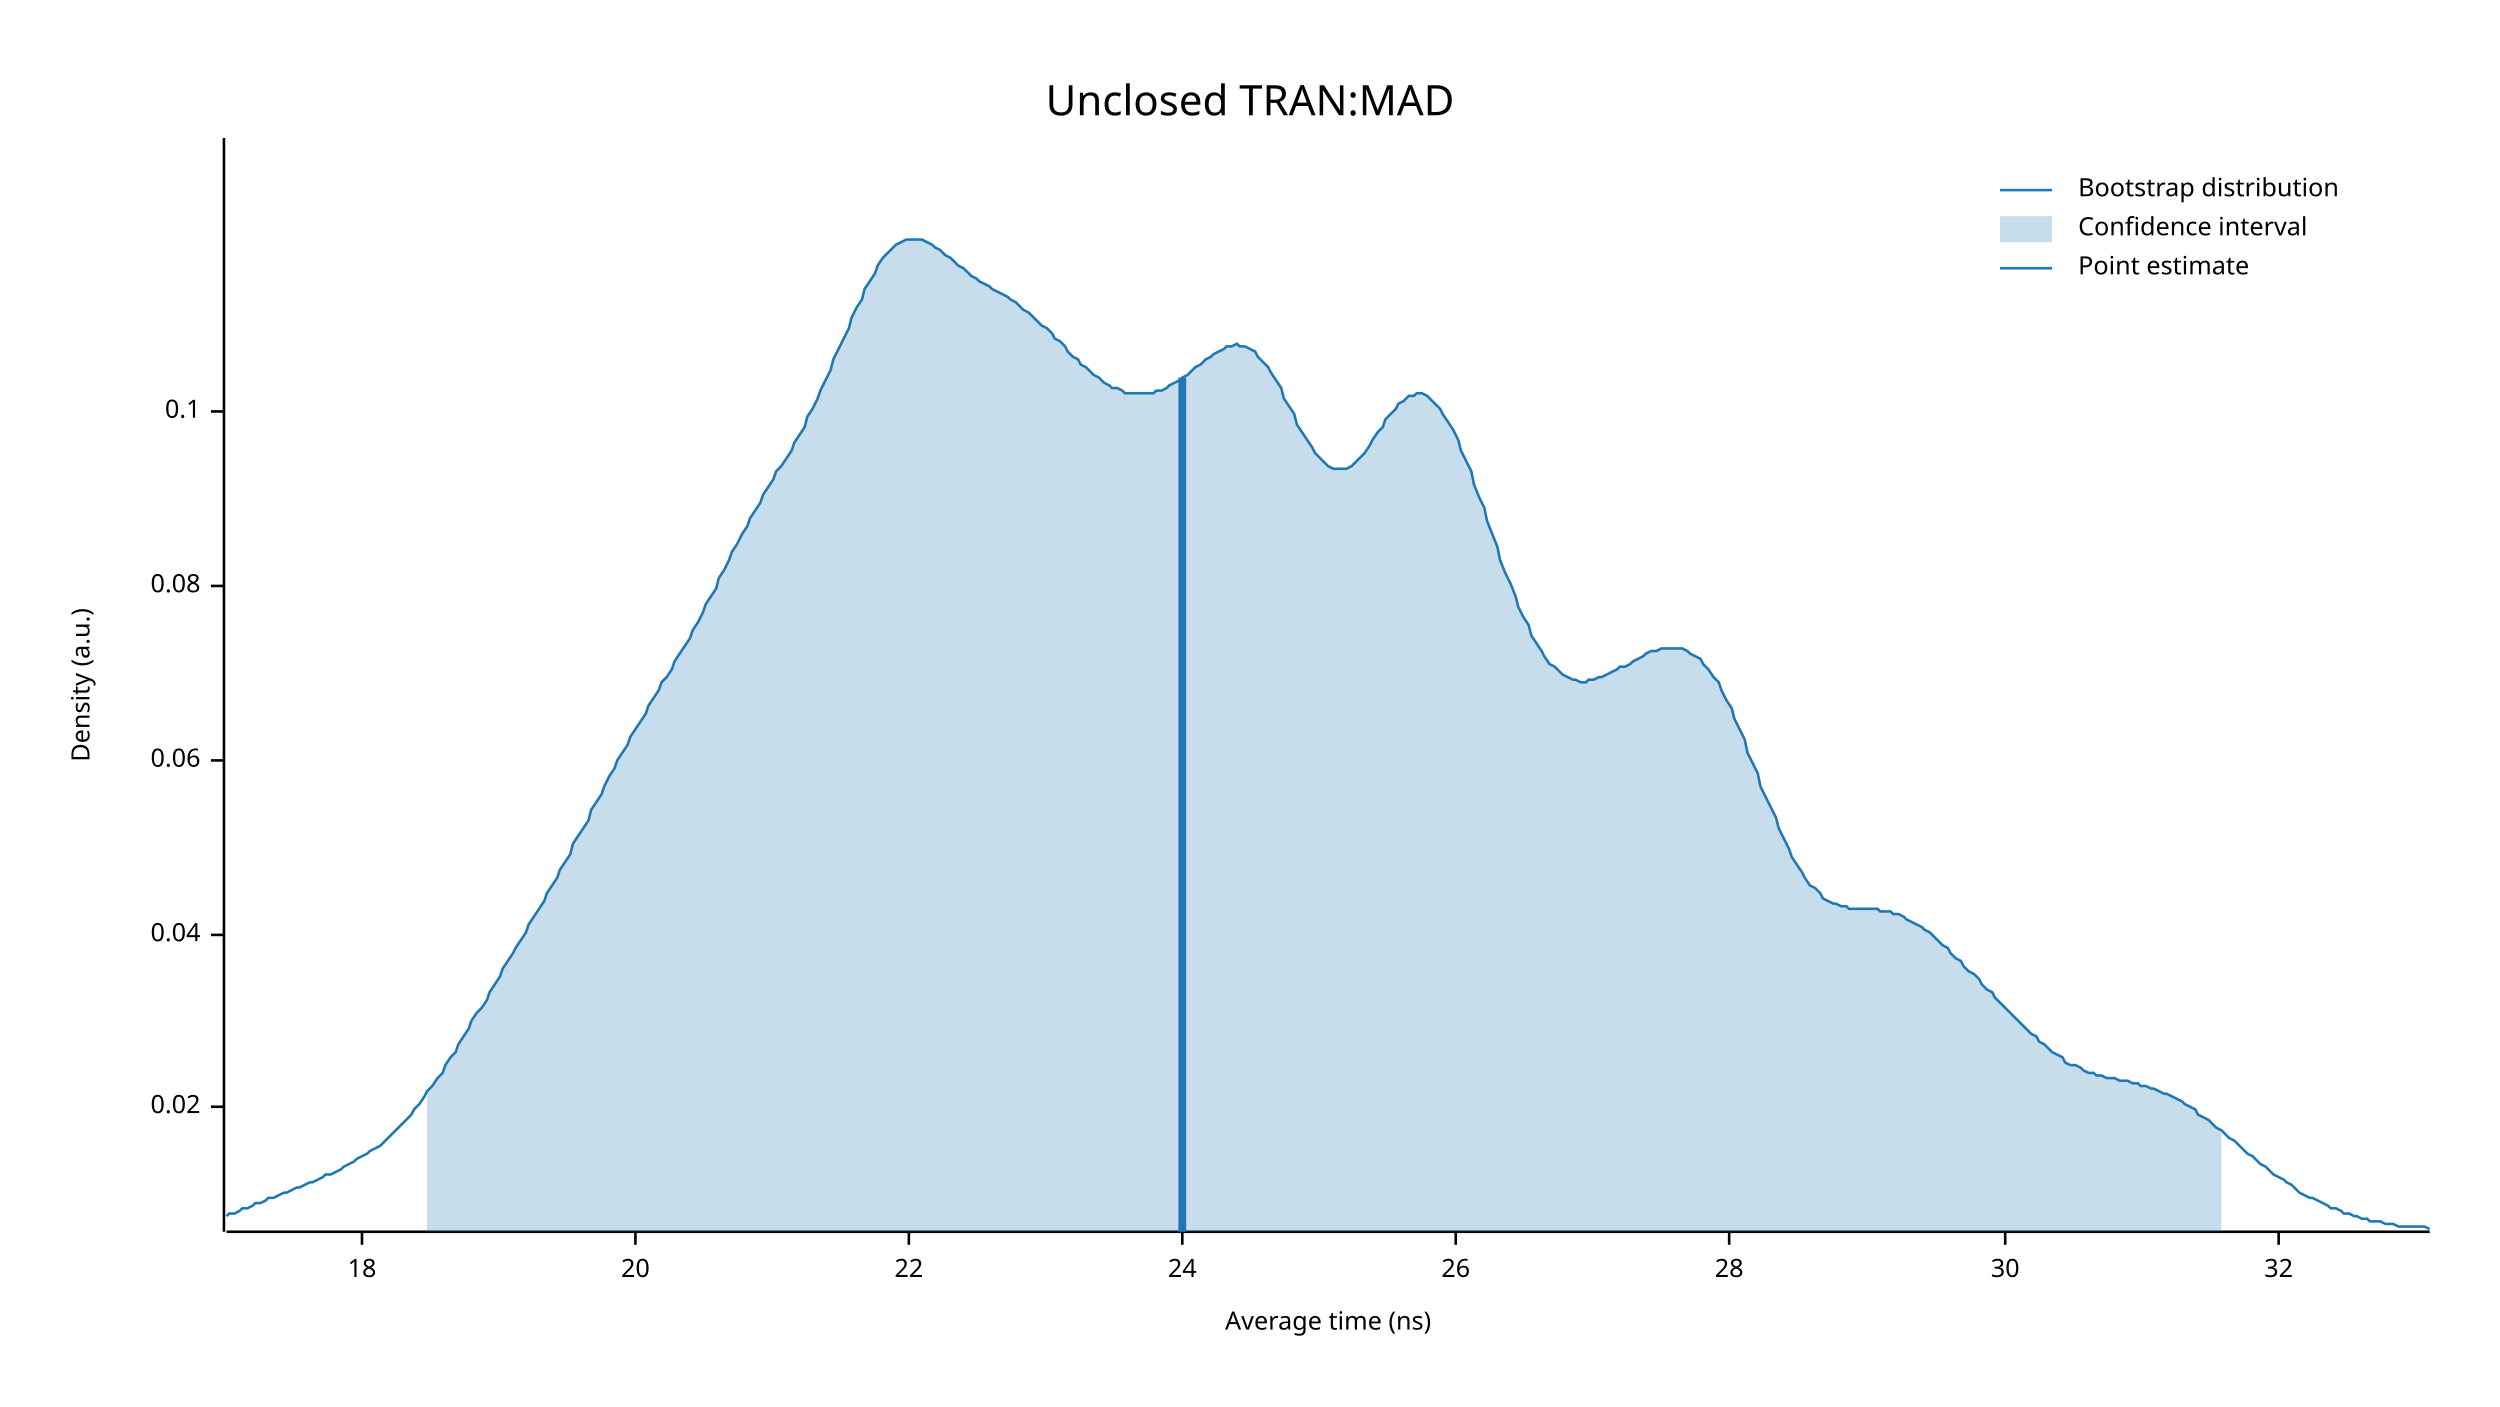
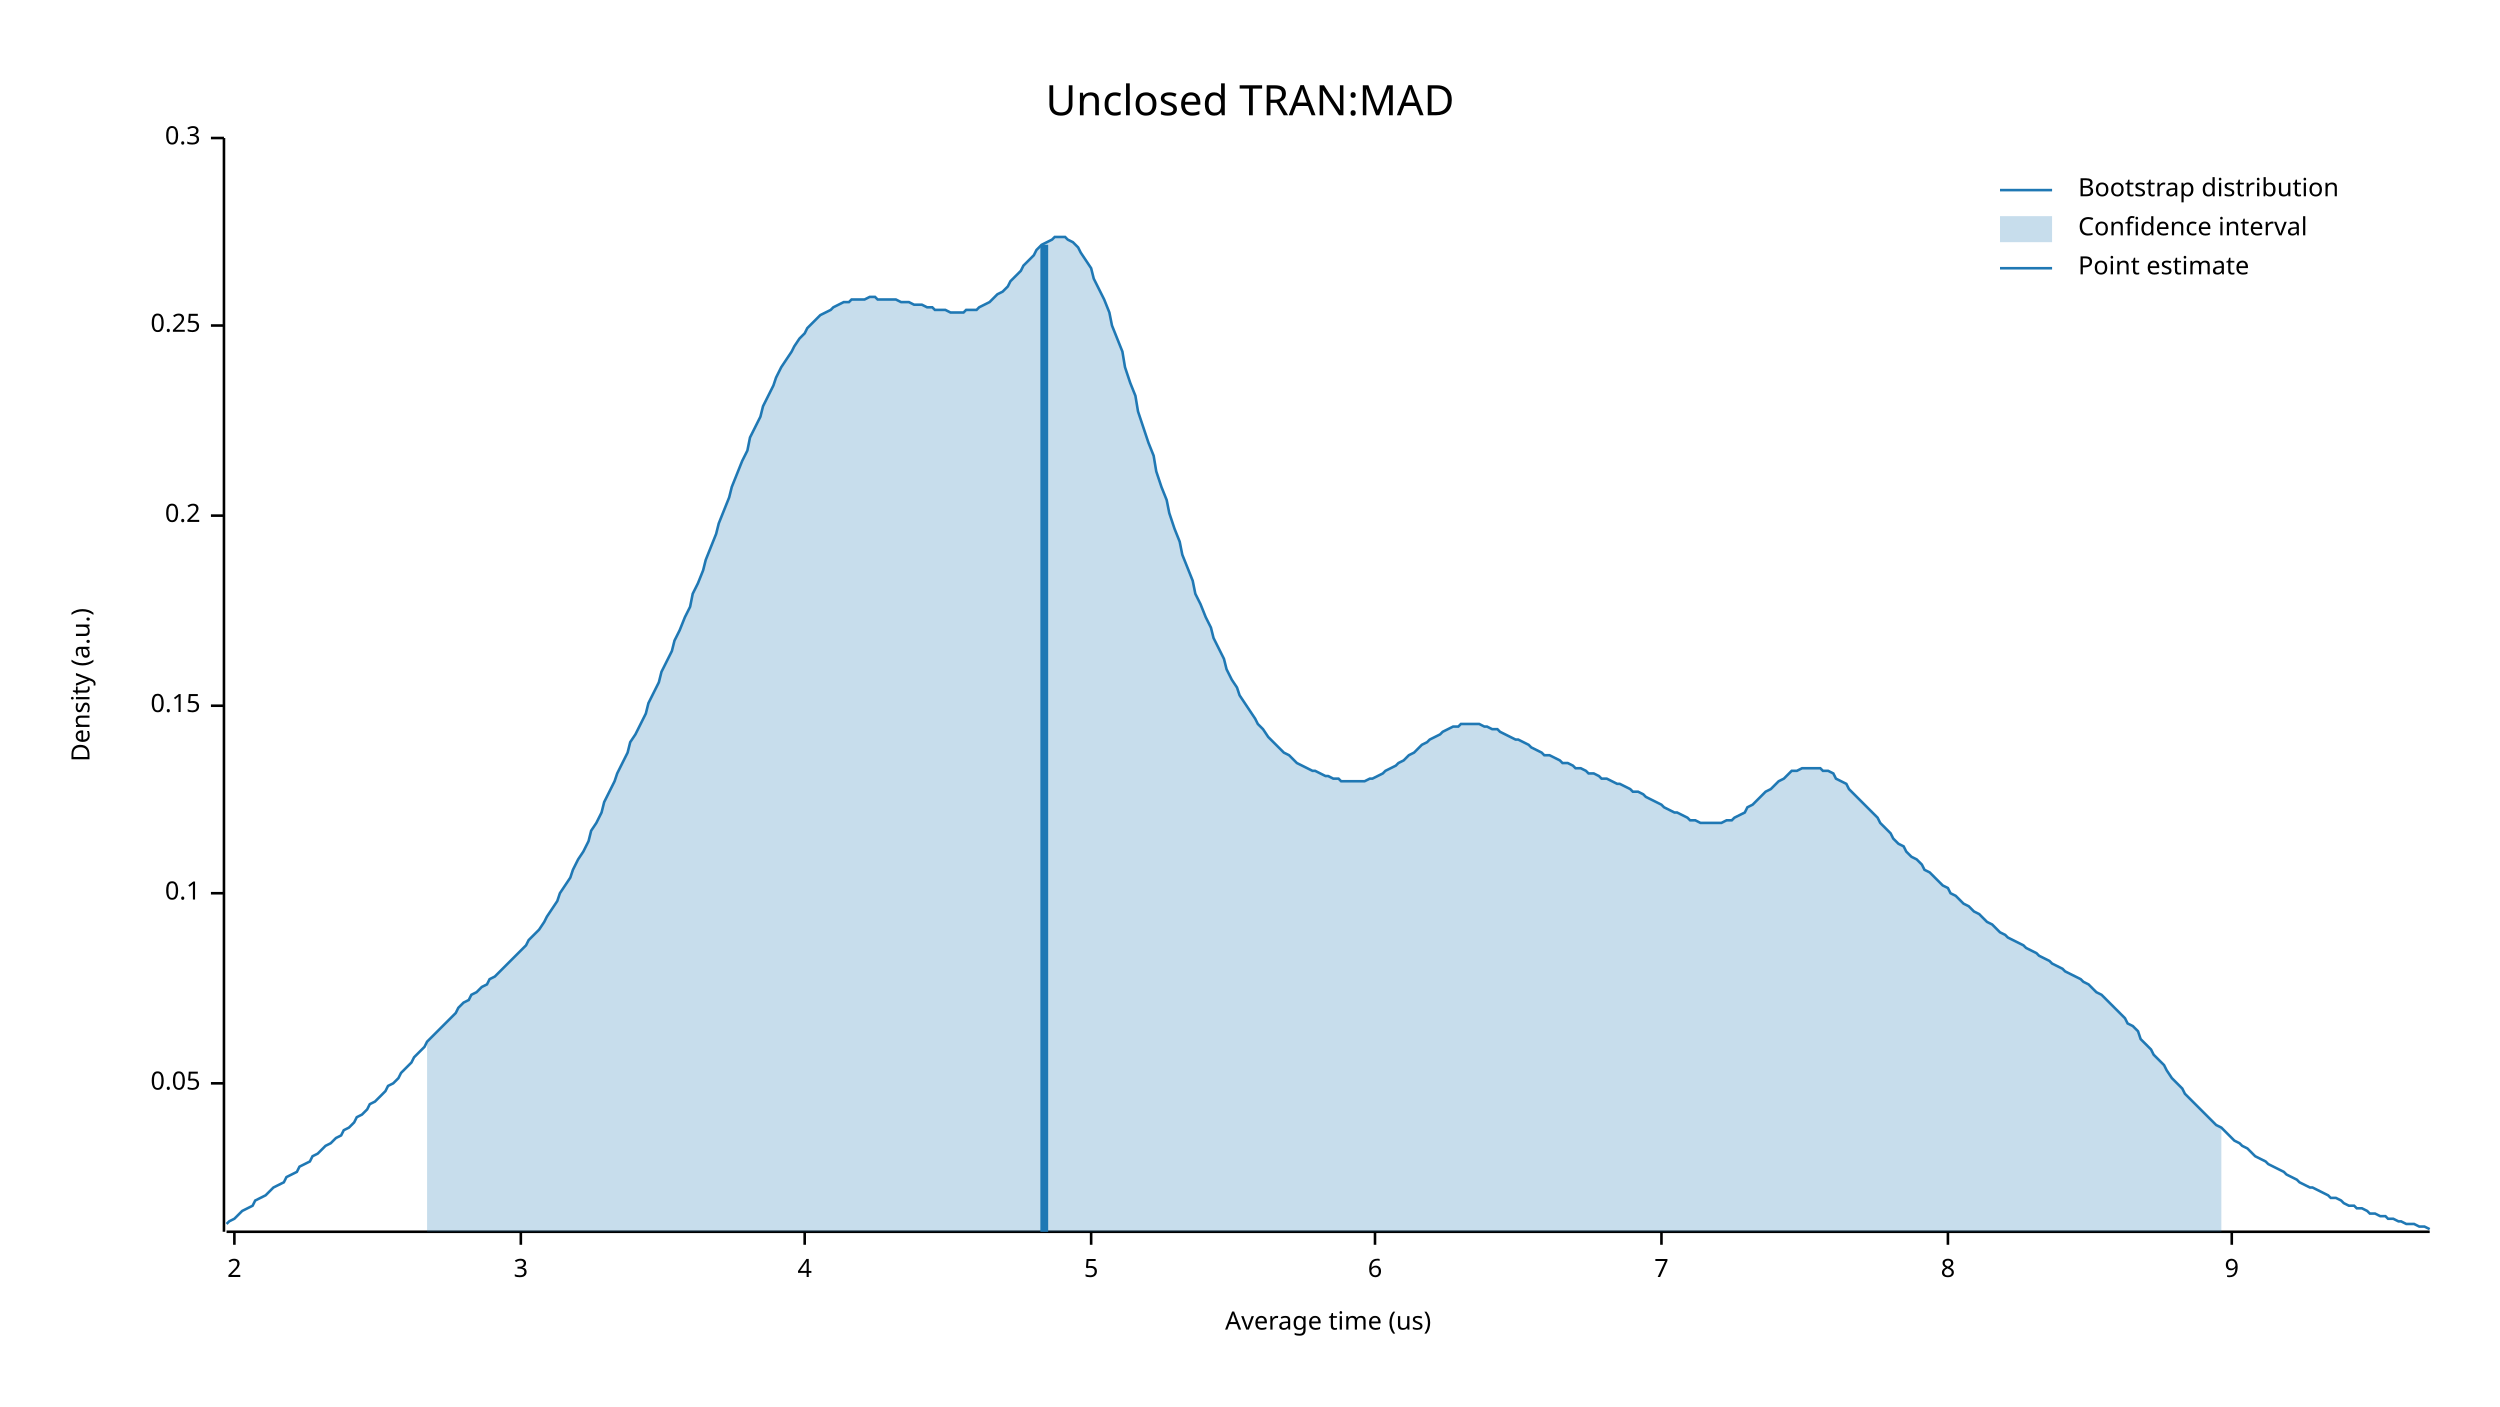
<svg xmlns="http://www.w3.org/2000/svg" width="960" height="540" viewBox="0 0 960 540">
  <text x="480" y="32" dy="0.76em" text-anchor="middle" font-family="sans-serif" font-size="16.129" opacity="1" fill="#000000">
Unclosed TRAN:MAD
</text>
  <text x="27" y="263" dy="0.76em" text-anchor="middle" font-family="sans-serif" font-size="9.677" opacity="1" fill="#000000" transform="rotate(270, 27, 263)">
Density (a.u.)
</text>
  <text x="510" y="513" dy="-0.5ex" text-anchor="middle" font-family="sans-serif" font-size="9.677" opacity="1" fill="#000000">
- Average time (ns)
+ Average time (us)
</text>
  <polyline fill="none" opacity="1" stroke="#000000" stroke-width="1" points="86,53 86,473 " />
-   <text x="77" y="425" dy="0.5ex" text-anchor="end" font-family="sans-serif" font-size="9.677" opacity="1" fill="#000000">
- 0.02
+   <text x="77" y="416" dy="0.5ex" text-anchor="end" font-family="sans-serif" font-size="9.677" opacity="1" fill="#000000">
+ 0.05
</text>
-   <polyline fill="none" opacity="1" stroke="#000000" stroke-width="1" points="81,425 86,425 " />
-   <text x="77" y="359" dy="0.5ex" text-anchor="end" font-family="sans-serif" font-size="9.677" opacity="1" fill="#000000">
- 0.04
- </text>
-   <polyline fill="none" opacity="1" stroke="#000000" stroke-width="1" points="81,359 86,359 " />
-   <text x="77" y="292" dy="0.5ex" text-anchor="end" font-family="sans-serif" font-size="9.677" opacity="1" fill="#000000">
- 0.06
- </text>
-   <polyline fill="none" opacity="1" stroke="#000000" stroke-width="1" points="81,292 86,292 " />
-   <text x="77" y="225" dy="0.5ex" text-anchor="end" font-family="sans-serif" font-size="9.677" opacity="1" fill="#000000">
- 0.08
- </text>
-   <polyline fill="none" opacity="1" stroke="#000000" stroke-width="1" points="81,225 86,225 " />
-   <text x="77" y="158" dy="0.5ex" text-anchor="end" font-family="sans-serif" font-size="9.677" opacity="1" fill="#000000">
+   <polyline fill="none" opacity="1" stroke="#000000" stroke-width="1" points="81,416 86,416 " />
+   <text x="77" y="343" dy="0.5ex" text-anchor="end" font-family="sans-serif" font-size="9.677" opacity="1" fill="#000000">
0.1
</text>
-   <polyline fill="none" opacity="1" stroke="#000000" stroke-width="1" points="81,158 86,158 " />
+   <polyline fill="none" opacity="1" stroke="#000000" stroke-width="1" points="81,343 86,343 " />
+   <text x="77" y="271" dy="0.5ex" text-anchor="end" font-family="sans-serif" font-size="9.677" opacity="1" fill="#000000">
+ 0.15
+ </text>
+   <polyline fill="none" opacity="1" stroke="#000000" stroke-width="1" points="81,271 86,271 " />
+   <text x="77" y="198" dy="0.5ex" text-anchor="end" font-family="sans-serif" font-size="9.677" opacity="1" fill="#000000">
+ 0.2
+ </text>
+   <polyline fill="none" opacity="1" stroke="#000000" stroke-width="1" points="81,198 86,198 " />
+   <text x="77" y="125" dy="0.5ex" text-anchor="end" font-family="sans-serif" font-size="9.677" opacity="1" fill="#000000">
+ 0.25
+ </text>
+   <polyline fill="none" opacity="1" stroke="#000000" stroke-width="1" points="81,125 86,125 " />
+   <text x="77" y="53" dy="0.5ex" text-anchor="end" font-family="sans-serif" font-size="9.677" opacity="1" fill="#000000">
+ 0.3
+ </text>
+   <polyline fill="none" opacity="1" stroke="#000000" stroke-width="1" points="81,53 86,53 " />
  <polyline fill="none" opacity="1" stroke="#000000" stroke-width="1" points="87,473 933,473 " />
-   <text x="139" y="483" dy="0.76em" text-anchor="middle" font-family="sans-serif" font-size="9.677" opacity="1" fill="#000000">
- 18
+   <text x="90" y="483" dy="0.76em" text-anchor="middle" font-family="sans-serif" font-size="9.677" opacity="1" fill="#000000">
+ 2
</text>
-   <polyline fill="none" opacity="1" stroke="#000000" stroke-width="1" points="139,473 139,478 " />
-   <text x="244" y="483" dy="0.76em" text-anchor="middle" font-family="sans-serif" font-size="9.677" opacity="1" fill="#000000">
- 20
+   <polyline fill="none" opacity="1" stroke="#000000" stroke-width="1" points="90,473 90,478 " />
+   <text x="200" y="483" dy="0.76em" text-anchor="middle" font-family="sans-serif" font-size="9.677" opacity="1" fill="#000000">
+ 3
</text>
-   <polyline fill="none" opacity="1" stroke="#000000" stroke-width="1" points="244,473 244,478 " />
-   <text x="349" y="483" dy="0.76em" text-anchor="middle" font-family="sans-serif" font-size="9.677" opacity="1" fill="#000000">
- 22
+   <polyline fill="none" opacity="1" stroke="#000000" stroke-width="1" points="200,473 200,478 " />
+   <text x="309" y="483" dy="0.76em" text-anchor="middle" font-family="sans-serif" font-size="9.677" opacity="1" fill="#000000">
+ 4
</text>
-   <polyline fill="none" opacity="1" stroke="#000000" stroke-width="1" points="349,473 349,478 " />
-   <text x="454" y="483" dy="0.76em" text-anchor="middle" font-family="sans-serif" font-size="9.677" opacity="1" fill="#000000">
- 24
+   <polyline fill="none" opacity="1" stroke="#000000" stroke-width="1" points="309,473 309,478 " />
+   <text x="419" y="483" dy="0.76em" text-anchor="middle" font-family="sans-serif" font-size="9.677" opacity="1" fill="#000000">
+ 5
</text>
-   <polyline fill="none" opacity="1" stroke="#000000" stroke-width="1" points="454,473 454,478 " />
-   <text x="559" y="483" dy="0.76em" text-anchor="middle" font-family="sans-serif" font-size="9.677" opacity="1" fill="#000000">
- 26
+   <polyline fill="none" opacity="1" stroke="#000000" stroke-width="1" points="419,473 419,478 " />
+   <text x="528" y="483" dy="0.76em" text-anchor="middle" font-family="sans-serif" font-size="9.677" opacity="1" fill="#000000">
+ 6
</text>
-   <polyline fill="none" opacity="1" stroke="#000000" stroke-width="1" points="559,473 559,478 " />
-   <text x="664" y="483" dy="0.76em" text-anchor="middle" font-family="sans-serif" font-size="9.677" opacity="1" fill="#000000">
- 28
+   <polyline fill="none" opacity="1" stroke="#000000" stroke-width="1" points="528,473 528,478 " />
+   <text x="638" y="483" dy="0.76em" text-anchor="middle" font-family="sans-serif" font-size="9.677" opacity="1" fill="#000000">
+ 7
</text>
-   <polyline fill="none" opacity="1" stroke="#000000" stroke-width="1" points="664,473 664,478 " />
-   <text x="770" y="483" dy="0.76em" text-anchor="middle" font-family="sans-serif" font-size="9.677" opacity="1" fill="#000000">
- 30
+   <polyline fill="none" opacity="1" stroke="#000000" stroke-width="1" points="638,473 638,478 " />
+   <text x="748" y="483" dy="0.76em" text-anchor="middle" font-family="sans-serif" font-size="9.677" opacity="1" fill="#000000">
+ 8
</text>
-   <polyline fill="none" opacity="1" stroke="#000000" stroke-width="1" points="770,473 770,478 " />
-   <text x="875" y="483" dy="0.76em" text-anchor="middle" font-family="sans-serif" font-size="9.677" opacity="1" fill="#000000">
- 32
+   <polyline fill="none" opacity="1" stroke="#000000" stroke-width="1" points="748,473 748,478 " />
+   <text x="857" y="483" dy="0.76em" text-anchor="middle" font-family="sans-serif" font-size="9.677" opacity="1" fill="#000000">
+ 9
</text>
-   <polyline fill="none" opacity="1" stroke="#000000" stroke-width="1" points="875,473 875,478 " />
-   <polyline fill="none" opacity="1" stroke="#1F78B4" stroke-width="1" points="87,467 88,466 90,466 92,465 93,464 95,464 97,463 98,462 100,462 102,461 103,460 105,460 107,459 109,458 110,458 112,457 114,456 115,456 117,455 119,454 120,454 122,453 124,452 125,451 127,451 129,450 131,449 132,448 134,447 136,446 137,445 139,444 141,443 142,442 144,441 146,440 148,438 149,437 151,435 153,433 154,432 156,430 158,428 159,426 161,424 163,421 164,419 166,417 168,414 170,412 171,409 173,406 175,404 176,401 178,398 180,395 181,392 183,389 185,387 187,384 188,381 190,378 192,375 193,372 195,369 197,366 198,364 200,361 202,358 203,355 205,352 207,349 209,346 210,343 212,340 214,337 215,334 217,331 219,328 220,324 222,321 224,318 226,315 227,311 229,308 231,305 232,302 234,298 236,295 237,292 239,289 241,286 242,283 244,280 246,277 248,274 249,271 251,268 253,265 254,262 256,260 258,257 259,254 261,251 263,248 265,245 266,242 268,239 270,235 271,232 273,229 275,226 276,222 278,219 280,215 281,212 283,209 285,205 287,202 288,199 290,196 292,193 293,190 295,187 297,184 298,181 300,179 302,176 304,173 305,170 307,167 309,164 310,160 312,157 314,153 315,150 317,146 319,142 320,138 322,134 324,130 326,126 327,122 329,118 331,115 332,111 334,108 336,105 337,102 339,99 341,97 343,95 344,94 346,93 348,92 349,92 351,92 353,92 354,92 356,93 358,94 359,95 361,96 363,98 365,99 366,100 368,102 370,103 371,104 373,106 375,107 376,108 378,109 380,110 381,111 383,112 385,113 387,114 388,115 390,116 392,118 393,119 395,120 397,122 398,123 400,125 402,126 404,128 405,130 407,131 409,133 410,135 412,137 414,138 415,140 417,141 419,143 420,144 422,145 424,147 426,148 427,149 429,149 431,150 432,151 434,151 436,151 437,151 439,151 441,151 443,151 444,150 446,150 448,149 449,148 451,147 453,146 454,145 456,144 458,142 459,141 461,140 463,138 465,137 466,136 468,135 470,134 471,133 473,133 475,132 476,133 478,133 480,134 482,135 483,137 485,139 487,141 488,143 490,146 492,149 493,153 495,156 497,159 498,163 500,166 502,169 504,172 505,174 507,176 509,178 510,179 512,180 514,180 515,180 517,180 519,179 521,177 522,176 524,174 526,171 527,169 529,166 531,164 532,161 534,159 536,157 537,155 539,154 541,152 543,152 544,151 546,151 548,152 549,153 551,155 553,157 554,159 556,162 558,165 560,169 561,173 563,177 565,181 566,186 568,191 570,195 571,200 573,205 575,210 576,215 578,220 580,224 582,229 583,233 585,237 587,240 588,244 590,247 592,250 593,252 595,255 597,256 599,258 600,259 602,260 604,261 605,261 607,262 609,262 610,261 612,261 614,260 615,260 617,259 619,258 621,257 622,256 624,256 626,255 627,254 629,253 631,252 632,251 634,250 636,250 638,249 639,249 641,249 643,249 644,249 646,249 648,250 649,251 651,252 653,253 654,255 656,257 658,260 660,262 661,265 663,269 665,272 666,276 668,280 670,284 671,289 673,293 675,297 676,302 678,306 680,310 682,314 683,318 685,322 687,326 688,329 690,332 692,335 693,337 695,340 697,341 699,343 700,345 702,346 704,347 705,347 707,348 709,348 710,349 712,349 714,349 715,349 717,349 719,349 721,349 722,350 724,350 726,350 727,351 729,351 731,352 732,353 734,354 736,355 738,356 739,357 741,358 743,360 744,361 746,363 748,364 749,366 751,368 753,369 754,371 756,373 758,374 760,376 761,378 763,380 765,381 766,383 768,385 770,387 771,388 773,390 775,392 777,394 778,395 780,397 782,398 783,400 785,401 787,403 788,404 790,405 792,406 793,408 795,409 797,409 799,410 800,411 802,412 804,412 805,413 807,413 809,414 810,414 812,414 814,415 816,415 817,415 819,416 821,416 822,417 824,417 826,418 827,418 829,419 831,420 832,420 834,421 836,422 838,423 839,424 841,425 843,426 844,428 846,429 848,430 849,431 851,433 853,434 855,436 856,437 858,438 860,440 861,441 863,443 865,444 866,445 868,447 870,448 871,449 873,451 875,452 877,453 878,454 880,455 882,457 883,458 885,459 887,460 888,460 890,461 892,462 894,463 895,464 897,464 899,465 900,466 902,466 904,467 905,467 907,468 909,468 910,469 912,469 914,469 916,470 917,470 919,470 921,471 922,471 924,471 926,471 927,471 929,471 931,471 933,472 " />
-   <polygon opacity="0.25" fill="#1F78B4" points="164,419 166,417 168,414 170,412 171,409 173,406 175,404 176,401 178,398 180,395 181,392 183,389 185,387 187,384 188,381 190,378 192,375 193,372 195,369 197,366 198,364 200,361 202,358 203,355 205,352 207,349 209,346 210,343 212,340 214,337 215,334 217,331 219,328 220,324 222,321 224,318 226,315 227,311 229,308 231,305 232,302 234,298 236,295 237,292 239,289 241,286 242,283 244,280 246,277 248,274 249,271 251,268 253,265 254,262 256,260 258,257 259,254 261,251 263,248 265,245 266,242 268,239 270,235 271,232 273,229 275,226 276,222 278,219 280,215 281,212 283,209 285,205 287,202 288,199 290,196 292,193 293,190 295,187 297,184 298,181 300,179 302,176 304,173 305,170 307,167 309,164 310,160 312,157 314,153 315,150 317,146 319,142 320,138 322,134 324,130 326,126 327,122 329,118 331,115 332,111 334,108 336,105 337,102 339,99 341,97 343,95 344,94 346,93 348,92 349,92 351,92 353,92 354,92 356,93 358,94 359,95 361,96 363,98 365,99 366,100 368,102 370,103 371,104 373,106 375,107 376,108 378,109 380,110 381,111 383,112 385,113 387,114 388,115 390,116 392,118 393,119 395,120 397,122 398,123 400,125 402,126 404,128 405,130 407,131 409,133 410,135 412,137 414,138 415,140 417,141 419,143 420,144 422,145 424,147 426,148 427,149 429,149 431,150 432,151 434,151 436,151 437,151 439,151 441,151 443,151 444,150 446,150 448,149 449,148 451,147 453,146 454,145 456,144 458,142 459,141 461,140 463,138 465,137 466,136 468,135 470,134 471,133 473,133 475,132 476,133 478,133 480,134 482,135 483,137 485,139 487,141 488,143 490,146 492,149 493,153 495,156 497,159 498,163 500,166 502,169 504,172 505,174 507,176 509,178 510,179 512,180 514,180 515,180 517,180 519,179 521,177 522,176 524,174 526,171 527,169 529,166 531,164 532,161 534,159 536,157 537,155 539,154 541,152 543,152 544,151 546,151 548,152 549,153 551,155 553,157 554,159 556,162 558,165 560,169 561,173 563,177 565,181 566,186 568,191 570,195 571,200 573,205 575,210 576,215 578,220 580,224 582,229 583,233 585,237 587,240 588,244 590,247 592,250 593,252 595,255 597,256 599,258 600,259 602,260 604,261 605,261 607,262 609,262 610,261 612,261 614,260 615,260 617,259 619,258 621,257 622,256 624,256 626,255 627,254 629,253 631,252 632,251 634,250 636,250 638,249 639,249 641,249 643,249 644,249 646,249 648,250 649,251 651,252 653,253 654,255 656,257 658,260 660,262 661,265 663,269 665,272 666,276 668,280 670,284 671,289 673,293 675,297 676,302 678,306 680,310 682,314 683,318 685,322 687,326 688,329 690,332 692,335 693,337 695,340 697,341 699,343 700,345 702,346 704,347 705,347 707,348 709,348 710,349 712,349 714,349 715,349 717,349 719,349 721,349 722,350 724,350 726,350 727,351 729,351 731,352 732,353 734,354 736,355 738,356 739,357 741,358 743,360 744,361 746,363 748,364 749,366 751,368 753,369 754,371 756,373 758,374 760,376 761,378 763,380 765,381 766,383 768,385 770,387 771,388 773,390 775,392 777,394 778,395 780,397 782,398 783,400 785,401 787,403 788,404 790,405 792,406 793,408 795,409 797,409 799,410 800,411 802,412 804,412 805,413 807,413 809,414 810,414 812,414 814,415 816,415 817,415 819,416 821,416 822,417 824,417 826,418 827,418 829,419 831,420 832,420 834,421 836,422 838,423 839,424 841,425 843,426 844,428 846,429 848,430 849,431 851,433 853,434 853,473 164,473 " />
-   <polyline fill="none" opacity="1" stroke="#1F78B4" stroke-width="3" points="454,473 454,145 " />
+   <polyline fill="none" opacity="1" stroke="#000000" stroke-width="1" points="857,473 857,478 " />
+   <polyline fill="none" opacity="1" stroke="#1F78B4" stroke-width="1" points="87,470 88,469 90,468 92,466 93,465 95,464 97,463 98,461 100,460 102,459 103,458 105,456 107,455 109,454 110,452 112,451 114,450 115,448 117,447 119,446 120,444 122,443 124,441 125,440 127,439 129,437 131,436 132,434 134,433 136,431 137,429 139,428 141,426 142,424 144,423 146,421 148,419 149,417 151,416 153,414 154,412 156,410 158,408 159,406 161,404 163,402 164,400 166,398 168,396 170,394 171,393 173,391 175,389 176,387 178,385 180,384 181,382 183,381 185,379 187,378 188,376 190,375 192,373 193,372 195,370 197,368 198,367 200,365 202,363 203,361 205,359 207,357 209,354 210,352 212,349 214,346 215,343 217,340 219,337 220,334 222,330 224,327 226,323 227,319 229,316 231,312 232,308 234,304 236,300 237,297 239,293 241,289 242,285 244,282 246,278 248,274 249,270 251,266 253,262 254,258 256,254 258,250 259,246 261,242 263,237 265,233 266,228 268,224 270,219 271,215 273,210 275,205 276,201 278,196 280,191 281,187 283,182 285,177 287,173 288,168 290,164 292,160 293,156 295,152 297,148 298,145 300,141 302,138 304,135 305,133 307,130 309,128 310,126 312,124 314,122 315,121 317,120 319,119 320,118 322,117 324,116 326,116 327,115 329,115 331,115 332,115 334,114 336,114 337,115 339,115 341,115 343,115 344,115 346,116 348,116 349,116 351,117 353,117 354,117 356,118 358,118 359,119 361,119 363,119 365,120 366,120 368,120 370,120 371,119 373,119 375,119 376,118 378,117 380,116 381,115 383,113 385,112 387,110 388,108 390,106 392,104 393,102 395,100 397,98 398,96 400,94 402,93 404,92 405,91 407,91 409,91 410,92 412,93 414,95 415,97 417,100 419,103 420,107 422,111 424,115 426,120 427,125 429,130 431,135 432,141 434,147 436,152 437,158 439,164 441,170 443,175 444,181 446,187 448,192 449,197 451,203 453,208 454,213 456,218 458,223 459,228 461,232 463,237 465,241 466,245 468,249 470,253 471,257 473,261 475,264 476,267 478,270 480,273 482,276 483,278 485,280 487,283 488,284 490,286 492,288 493,289 495,290 497,292 498,293 500,294 502,295 504,296 505,296 507,297 509,298 510,298 512,299 514,299 515,300 517,300 519,300 521,300 522,300 524,300 526,299 527,299 529,298 531,297 532,296 534,295 536,294 537,293 539,292 541,290 543,289 544,288 546,286 548,285 549,284 551,283 553,282 554,281 556,280 558,279 560,279 561,278 563,278 565,278 566,278 568,278 570,279 571,279 573,280 575,280 576,281 578,282 580,283 582,284 583,284 585,285 587,286 588,287 590,288 592,289 593,290 595,290 597,291 599,292 600,293 602,293 604,294 605,295 607,295 609,296 610,297 612,297 614,298 615,299 617,299 619,300 621,301 622,301 624,302 626,303 627,304 629,304 631,305 632,306 634,307 636,308 638,309 639,310 641,311 643,312 644,312 646,313 648,314 649,315 651,315 653,316 654,316 656,316 658,316 660,316 661,316 663,315 665,315 666,314 668,313 670,312 671,310 673,309 675,307 676,306 678,304 680,303 682,301 683,300 685,299 687,297 688,296 690,296 692,295 693,295 695,295 697,295 699,295 700,296 702,296 704,297 705,299 707,300 709,301 710,303 712,305 714,307 715,308 717,310 719,312 721,314 722,316 724,318 726,320 727,322 729,324 731,325 732,327 734,329 736,330 738,332 739,334 741,335 743,337 744,338 746,340 748,341 749,343 751,344 753,346 754,347 756,348 758,350 760,351 761,352 763,354 765,355 766,356 768,358 770,359 771,360 773,361 775,362 777,363 778,364 780,365 782,366 783,367 785,368 787,369 788,370 790,371 792,372 793,373 795,374 797,375 799,376 800,377 802,378 804,380 805,381 807,382 809,384 810,385 812,387 814,389 816,391 817,393 819,394 821,396 822,399 824,401 826,403 827,405 829,407 831,409 832,411 834,414 836,416 838,418 839,420 841,422 843,424 844,425 846,427 848,429 849,430 851,432 853,433 855,435 856,436 858,438 860,439 861,440 863,441 865,443 866,444 868,445 870,446 871,447 873,448 875,449 877,450 878,451 880,452 882,453 883,454 885,455 887,456 888,456 890,457 892,458 894,459 895,460 897,460 899,461 900,462 902,463 904,463 905,464 907,464 909,465 910,466 912,466 914,467 916,467 917,468 919,468 921,469 922,469 924,470 926,470 927,470 929,471 931,471 933,472 " />
+   <polygon opacity="0.25" fill="#1F78B4" points="164,400 166,398 168,396 170,394 171,393 173,391 175,389 176,387 178,385 180,384 181,382 183,381 185,379 187,378 188,376 190,375 192,373 193,372 195,370 197,368 198,367 200,365 202,363 203,361 205,359 207,357 209,354 210,352 212,349 214,346 215,343 217,340 219,337 220,334 222,330 224,327 226,323 227,319 229,316 231,312 232,308 234,304 236,300 237,297 239,293 241,289 242,285 244,282 246,278 248,274 249,270 251,266 253,262 254,258 256,254 258,250 259,246 261,242 263,237 265,233 266,228 268,224 270,219 271,215 273,210 275,205 276,201 278,196 280,191 281,187 283,182 285,177 287,173 288,168 290,164 292,160 293,156 295,152 297,148 298,145 300,141 302,138 304,135 305,133 307,130 309,128 310,126 312,124 314,122 315,121 317,120 319,119 320,118 322,117 324,116 326,116 327,115 329,115 331,115 332,115 334,114 336,114 337,115 339,115 341,115 343,115 344,115 346,116 348,116 349,116 351,117 353,117 354,117 356,118 358,118 359,119 361,119 363,119 365,120 366,120 368,120 370,120 371,119 373,119 375,119 376,118 378,117 380,116 381,115 383,113 385,112 387,110 388,108 390,106 392,104 393,102 395,100 397,98 398,96 400,94 402,93 404,92 405,91 407,91 409,91 410,92 412,93 414,95 415,97 417,100 419,103 420,107 422,111 424,115 426,120 427,125 429,130 431,135 432,141 434,147 436,152 437,158 439,164 441,170 443,175 444,181 446,187 448,192 449,197 451,203 453,208 454,213 456,218 458,223 459,228 461,232 463,237 465,241 466,245 468,249 470,253 471,257 473,261 475,264 476,267 478,270 480,273 482,276 483,278 485,280 487,283 488,284 490,286 492,288 493,289 495,290 497,292 498,293 500,294 502,295 504,296 505,296 507,297 509,298 510,298 512,299 514,299 515,300 517,300 519,300 521,300 522,300 524,300 526,299 527,299 529,298 531,297 532,296 534,295 536,294 537,293 539,292 541,290 543,289 544,288 546,286 548,285 549,284 551,283 553,282 554,281 556,280 558,279 560,279 561,278 563,278 565,278 566,278 568,278 570,279 571,279 573,280 575,280 576,281 578,282 580,283 582,284 583,284 585,285 587,286 588,287 590,288 592,289 593,290 595,290 597,291 599,292 600,293 602,293 604,294 605,295 607,295 609,296 610,297 612,297 614,298 615,299 617,299 619,300 621,301 622,301 624,302 626,303 627,304 629,304 631,305 632,306 634,307 636,308 638,309 639,310 641,311 643,312 644,312 646,313 648,314 649,315 651,315 653,316 654,316 656,316 658,316 660,316 661,316 663,315 665,315 666,314 668,313 670,312 671,310 673,309 675,307 676,306 678,304 680,303 682,301 683,300 685,299 687,297 688,296 690,296 692,295 693,295 695,295 697,295 699,295 700,296 702,296 704,297 705,299 707,300 709,301 710,303 712,305 714,307 715,308 717,310 719,312 721,314 722,316 724,318 726,320 727,322 729,324 731,325 732,327 734,329 736,330 738,332 739,334 741,335 743,337 744,338 746,340 748,341 749,343 751,344 753,346 754,347 756,348 758,350 760,351 761,352 763,354 765,355 766,356 768,358 770,359 771,360 773,361 775,362 777,363 778,364 780,365 782,366 783,367 785,368 787,369 788,370 790,371 792,372 793,373 795,374 797,375 799,376 800,377 802,378 804,380 805,381 807,382 809,384 810,385 812,387 814,389 816,391 817,393 819,394 821,396 822,399 824,401 826,403 827,405 829,407 831,409 832,411 834,414 836,416 838,418 839,420 841,422 843,424 844,425 846,427 848,429 849,430 851,432 853,433 853,473 164,473 " />
+   <polyline fill="none" opacity="1" stroke="#1F78B4" stroke-width="3" points="401,473 401,94 " />
  <text x="798" y="68" dy="0.76em" text-anchor="start" font-family="sans-serif" font-size="9.677" opacity="1" fill="#000000">
Bootstrap distribution
</text>
  <text x="798" y="83" dy="0.76em" text-anchor="start" font-family="sans-serif" font-size="9.677" opacity="1" fill="#000000">
Confidence interval
</text>
  <text x="798" y="98" dy="0.76em" text-anchor="start" font-family="sans-serif" font-size="9.677" opacity="1" fill="#000000">
Point estimate
</text>
  <polyline fill="none" opacity="1" stroke="#1F78B4" stroke-width="1" points="768,73 788,73 " />
  <rect x="768" y="83" width="20" height="10" opacity="0.25" fill="#1F78B4" stroke="none" />
  <polyline fill="none" opacity="1" stroke="#1F78B4" stroke-width="1" points="768,103 788,103 " />
</svg>
